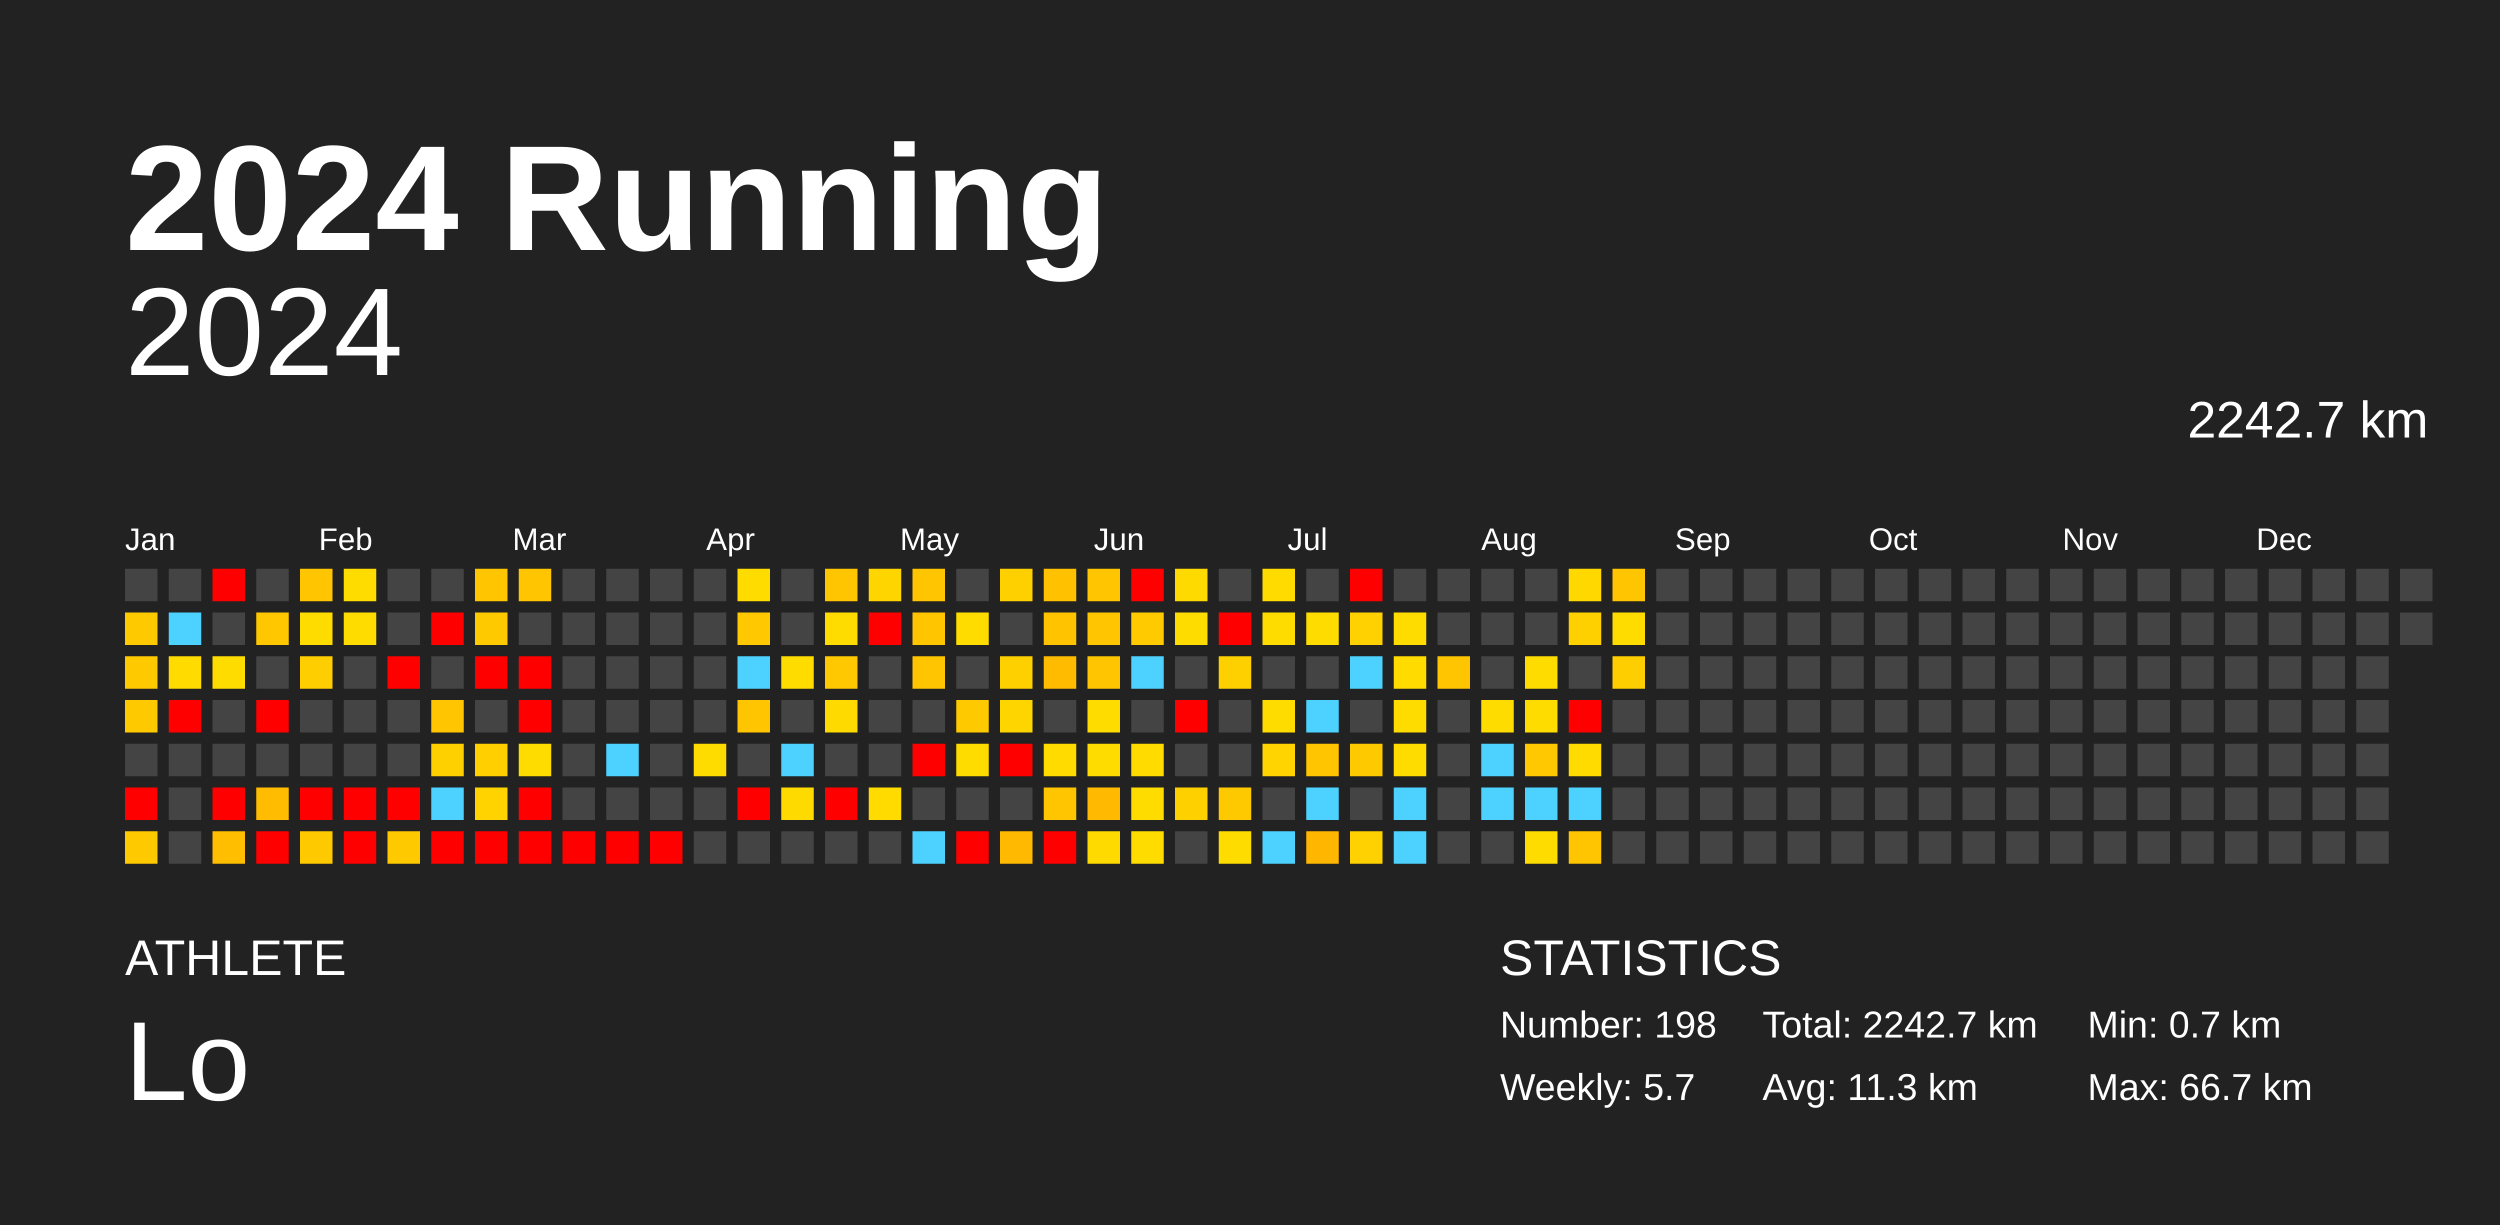
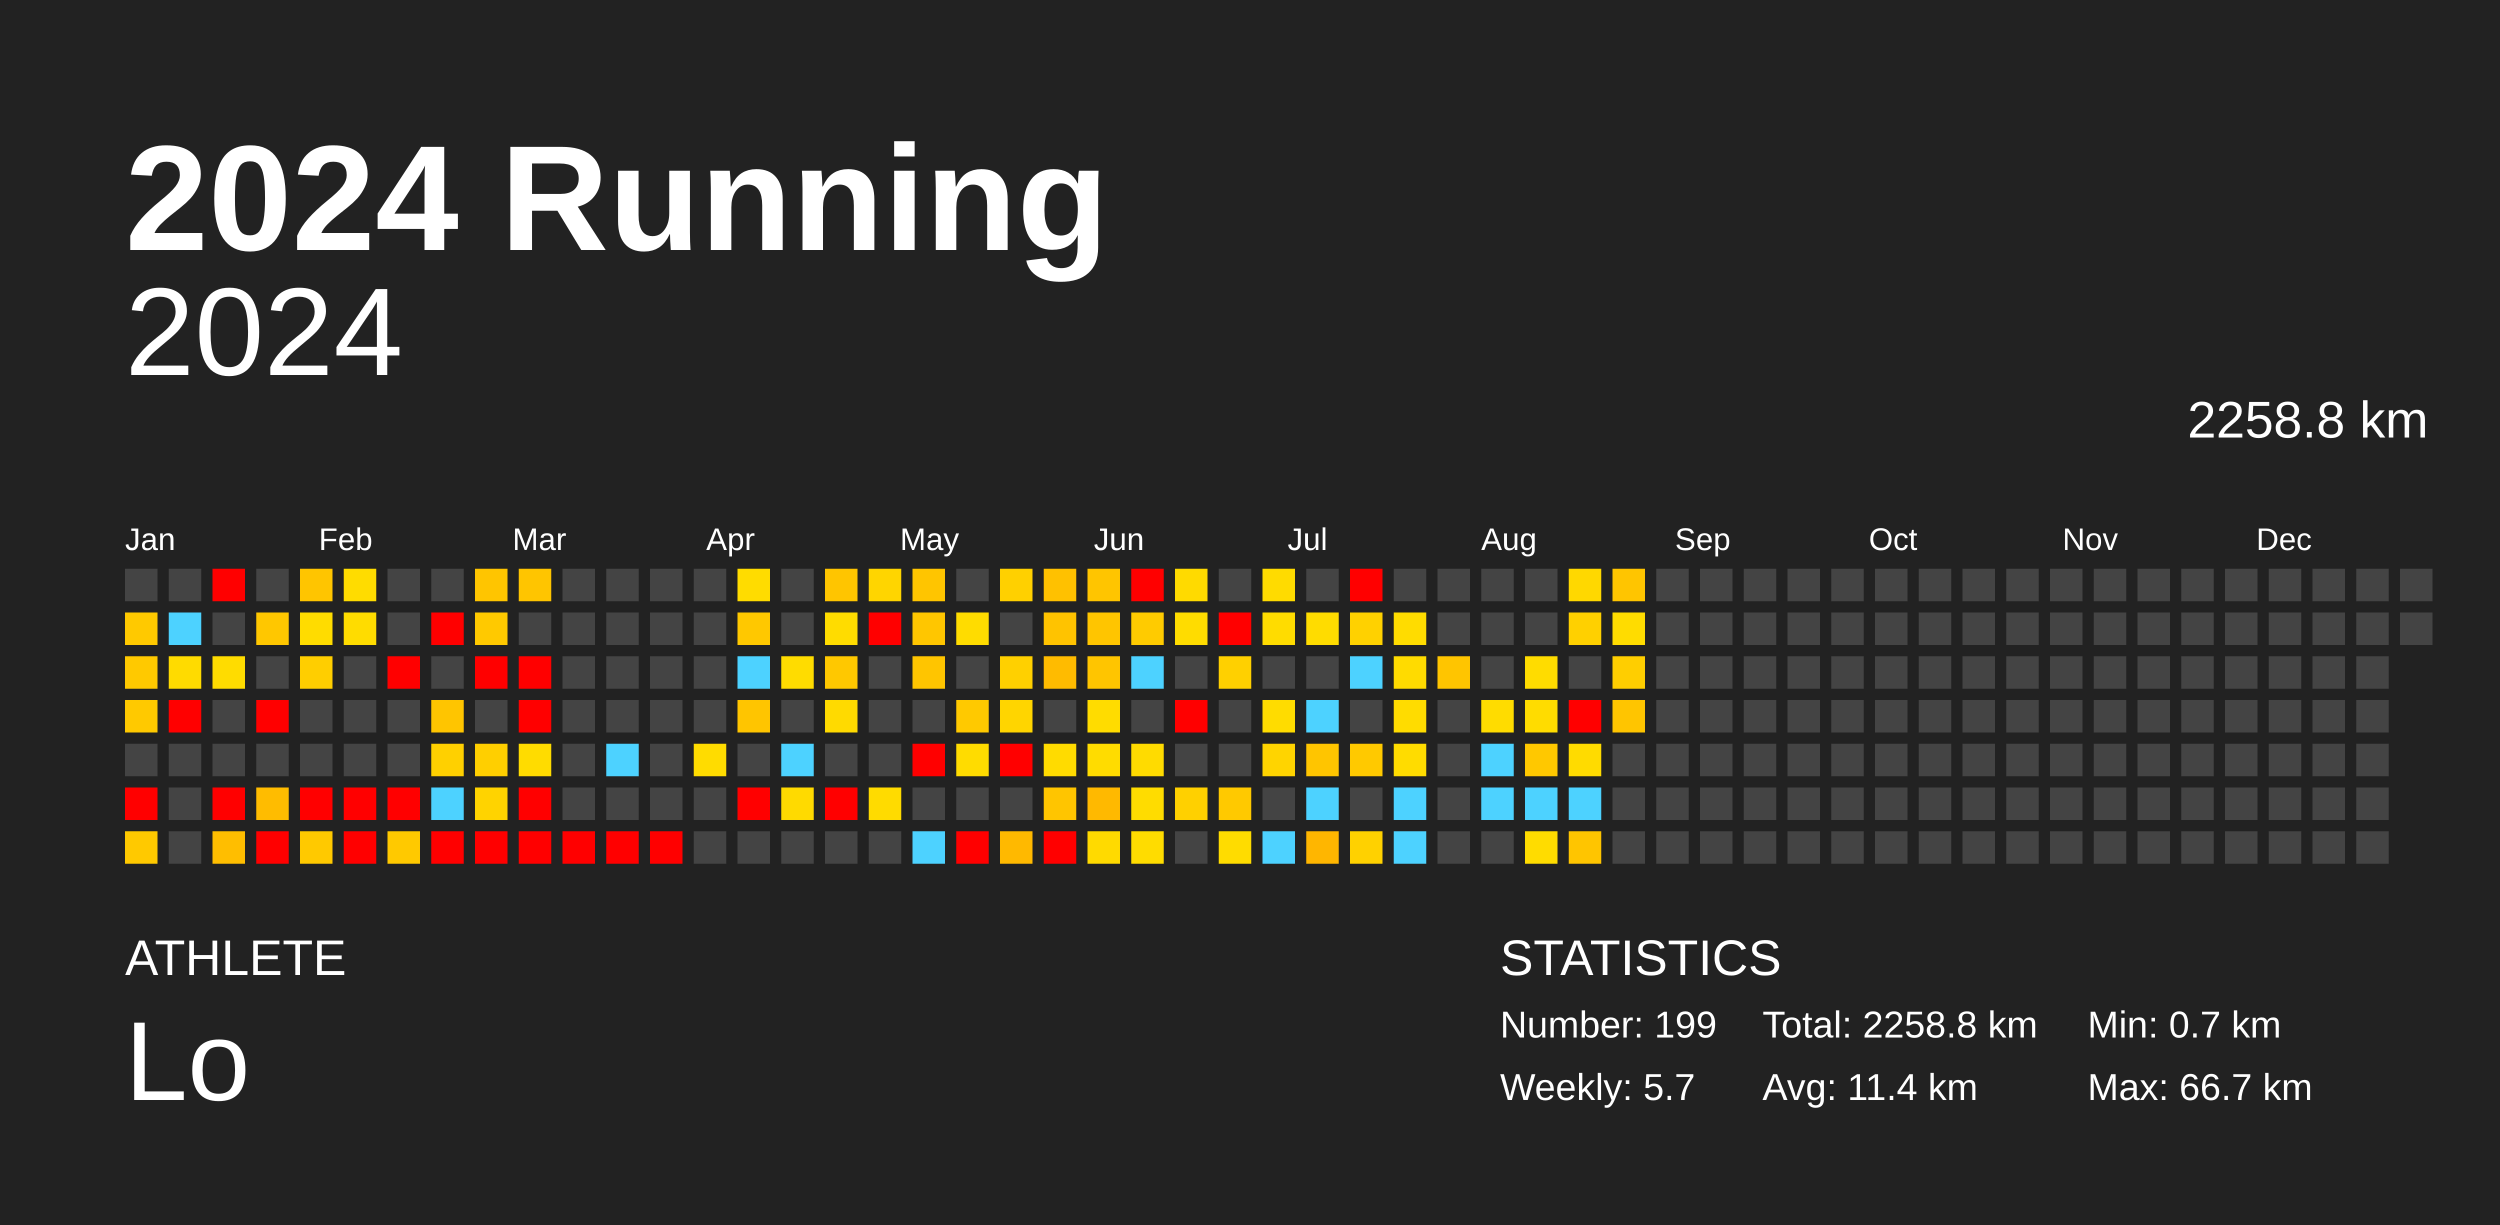
<svg xmlns="http://www.w3.org/2000/svg" baseProfile="full" height="98mm" version="1.1" viewBox="0,0,200,98" width="200mm">
  <defs />
  <rect fill="#222222" height="98" width="200" x="0" y="0" />
  <text fill="#FFFFFF" style="font-size:12px; font-family:Arial; font-weight:bold;" x="10" y="20">2024 Running</text>
  <text fill="#FFFFFF" style="font-size:4px; font-family:Arial" x="10" y="78">ATHLETE</text>
  <text fill="#FFFFFF" style="font-size:9px; font-family:Arial" x="10" y="88">Lo</text>
  <text fill="#FFFFFF" style="font-size:4px; font-family:Arial" x="120" y="78">STATISTICS</text>
-   <text fill="#FFFFFF" style="font-size:3px; font-family:Arial" x="120" y="83">Number: 198</text>
+   <text fill="#FFFFFF" style="font-size:3px; font-family:Arial" x="120" y="83">Number: 199</text>
  <text fill="#FFFFFF" style="font-size:3px; font-family:Arial" x="120" y="88">Weekly: 5.7</text>
-   <text fill="#FFFFFF" style="font-size:3px; font-family:Arial" x="141" y="83">Total: 2242.7 km</text>
-   <text fill="#FFFFFF" style="font-size:3px; font-family:Arial" x="141" y="88">Avg: 11.3 km</text>
+   <text fill="#FFFFFF" style="font-size:3px; font-family:Arial" x="141" y="83">Total: 2258.8 km</text>
+   <text fill="#FFFFFF" style="font-size:3px; font-family:Arial" x="141" y="88">Avg: 11.4 km</text>
  <text fill="#FFFFFF" style="font-size:3px; font-family:Arial" x="167" y="83">Min: 0.7 km</text>
  <text fill="#FFFFFF" style="font-size:3px; font-family:Arial" x="167" y="88">Max: 66.7 km</text>
  <text alignment-baseline="hanging" fill="#FFFFFF" style="font-size:10.0px; font-family:Arial;" x="10" y="30">2024</text>
-   <text alignment-baseline="hanging" fill="#FFFFFF" style="font-size:4.125px; font-family:Arial;" x="175" y="35">2242.7 km</text>
+   <text alignment-baseline="hanging" fill="#FFFFFF" style="font-size:4.125px; font-family:Arial;" x="175" y="35">2258.8 km</text>
  <text fill="#FFFFFF" style="font-size:2.5px; font-family:Arial" x="10.0" y="44">Jan</text>
  <text fill="#FFFFFF" style="font-size:2.5px; font-family:Arial" x="25.5" y="44">Feb</text>
  <text fill="#FFFFFF" style="font-size:2.5px; font-family:Arial" x="41.0" y="44">Mar</text>
  <text fill="#FFFFFF" style="font-size:2.5px; font-family:Arial" x="56.5" y="44">Apr</text>
  <text fill="#FFFFFF" style="font-size:2.5px; font-family:Arial" x="72.0" y="44">May</text>
  <text fill="#FFFFFF" style="font-size:2.5px; font-family:Arial" x="87.5" y="44">Jun</text>
  <text fill="#FFFFFF" style="font-size:2.5px; font-family:Arial" x="103.0" y="44">Jul</text>
  <text fill="#FFFFFF" style="font-size:2.5px; font-family:Arial" x="118.5" y="44">Aug</text>
  <text fill="#FFFFFF" style="font-size:2.5px; font-family:Arial" x="134.0" y="44">Sep</text>
  <text fill="#FFFFFF" style="font-size:2.5px; font-family:Arial" x="149.5" y="44">Oct</text>
  <text fill="#FFFFFF" style="font-size:2.5px; font-family:Arial" x="165.0" y="44">Nov</text>
  <text fill="#FFFFFF" style="font-size:2.5px; font-family:Arial" x="180.5" y="44">Dec</text>
  <rect fill="#444444" height="2.6" width="2.6" x="10.0" y="45.5" />
  <rect fill="#ffc900" height="2.6" width="2.6" x="10.0" y="49.0" />
  <rect fill="#ffc900" height="2.6" width="2.6" x="10.0" y="52.5" />
  <rect fill="#ffc900" height="2.6" width="2.6" x="10.0" y="56.0" />
  <rect fill="#444444" height="2.6" width="2.6" x="10.0" y="59.5" />
  <rect fill="red" height="2.6" width="2.6" x="10.0" y="63.0" />
  <rect fill="#ffc900" height="2.6" width="2.6" x="10.0" y="66.5" />
  <rect fill="#444444" height="2.6" width="2.6" x="13.5" y="45.5" />
  <rect fill="#4dd2ff" height="2.6" width="2.6" x="13.5" y="49.0" />
  <rect fill="#ffdb00" height="2.6" width="2.6" x="13.5" y="52.5" />
  <rect fill="red" height="2.6" width="2.6" x="13.5" y="56.0" />
  <rect fill="#444444" height="2.6" width="2.6" x="13.5" y="59.5" />
  <rect fill="#444444" height="2.6" width="2.6" x="13.5" y="63.0" />
  <rect fill="#444444" height="2.6" width="2.6" x="13.5" y="66.5" />
  <rect fill="red" height="2.6" width="2.6" x="17.0" y="45.5" />
  <rect fill="#444444" height="2.6" width="2.6" x="17.0" y="49.0" />
  <rect fill="#ffdc00" height="2.6" width="2.6" x="17.0" y="52.5" />
  <rect fill="#444444" height="2.6" width="2.6" x="17.0" y="56.0" />
  <rect fill="#444444" height="2.6" width="2.6" x="17.0" y="59.5" />
  <rect fill="red" height="2.6" width="2.6" x="17.0" y="63.0" />
  <rect fill="#ffbe00" height="2.6" width="2.6" x="17.0" y="66.5" />
  <rect fill="#444444" height="2.6" width="2.6" x="20.5" y="45.5" />
  <rect fill="#ffc700" height="2.6" width="2.6" x="20.5" y="49.0" />
  <rect fill="#444444" height="2.6" width="2.6" x="20.5" y="52.5" />
  <rect fill="red" height="2.6" width="2.6" x="20.5" y="56.0" />
  <rect fill="#444444" height="2.6" width="2.6" x="20.5" y="59.5" />
  <rect fill="#ffbc00" height="2.6" width="2.6" x="20.5" y="63.0" />
  <rect fill="red" height="2.6" width="2.6" x="20.5" y="66.5" />
  <rect fill="#ffc500" height="2.6" width="2.6" x="24.0" y="45.5" />
  <rect fill="#ffdc00" height="2.6" width="2.6" x="24.0" y="49.0" />
  <rect fill="#ffce00" height="2.6" width="2.6" x="24.0" y="52.5" />
  <rect fill="#444444" height="2.6" width="2.6" x="24.0" y="56.0" />
  <rect fill="#444444" height="2.6" width="2.6" x="24.0" y="59.5" />
  <rect fill="red" height="2.6" width="2.6" x="24.0" y="63.0" />
  <rect fill="#ffc900" height="2.6" width="2.6" x="24.0" y="66.5" />
  <rect fill="#ffdc00" height="2.6" width="2.6" x="27.5" y="45.5" />
  <rect fill="#ffdc00" height="2.6" width="2.6" x="27.5" y="49.0" />
  <rect fill="#444444" height="2.6" width="2.6" x="27.5" y="52.5" />
  <rect fill="#444444" height="2.6" width="2.6" x="27.5" y="56.0" />
  <rect fill="#444444" height="2.6" width="2.6" x="27.5" y="59.5" />
  <rect fill="red" height="2.6" width="2.6" x="27.5" y="63.0" />
  <rect fill="red" height="2.6" width="2.6" x="27.5" y="66.5" />
  <rect fill="#444444" height="2.6" width="2.6" x="31.0" y="45.5" />
  <rect fill="#444444" height="2.6" width="2.6" x="31.0" y="49.0" />
  <rect fill="red" height="2.6" width="2.6" x="31.0" y="52.5" />
  <rect fill="#444444" height="2.6" width="2.6" x="31.0" y="56.0" />
  <rect fill="#444444" height="2.6" width="2.6" x="31.0" y="59.5" />
  <rect fill="red" height="2.6" width="2.6" x="31.0" y="63.0" />
  <rect fill="#ffc900" height="2.6" width="2.6" x="31.0" y="66.5" />
  <rect fill="#444444" height="2.6" width="2.6" x="34.5" y="45.5" />
  <rect fill="red" height="2.6" width="2.6" x="34.5" y="49.0" />
  <rect fill="#444444" height="2.6" width="2.6" x="34.5" y="52.5" />
  <rect fill="#ffc500" height="2.6" width="2.6" x="34.5" y="56.0" />
  <rect fill="#ffd000" height="2.6" width="2.6" x="34.5" y="59.5" />
  <rect fill="#4dd2ff" height="2.6" width="2.6" x="34.5" y="63.0" />
  <rect fill="red" height="2.6" width="2.6" x="34.5" y="66.5" />
  <rect fill="#ffc500" height="2.6" width="2.6" x="38.0" y="45.5" />
  <rect fill="#ffc900" height="2.6" width="2.6" x="38.0" y="49.0" />
  <rect fill="red" height="2.6" width="2.6" x="38.0" y="52.5" />
  <rect fill="#444444" height="2.6" width="2.6" x="38.0" y="56.0" />
  <rect fill="#ffcf00" height="2.6" width="2.6" x="38.0" y="59.5" />
  <rect fill="#ffd300" height="2.6" width="2.6" x="38.0" y="63.0" />
  <rect fill="red" height="2.6" width="2.6" x="38.0" y="66.5" />
  <rect fill="#ffc500" height="2.6" width="2.6" x="41.5" y="45.5" />
  <rect fill="#444444" height="2.6" width="2.6" x="41.5" y="49.0" />
  <rect fill="red" height="2.6" width="2.6" x="41.5" y="52.5" />
  <rect fill="red" height="2.6" width="2.6" x="41.5" y="56.0" />
  <rect fill="#ffdc00" height="2.6" width="2.6" x="41.5" y="59.5" />
  <rect fill="red" height="2.6" width="2.6" x="41.5" y="63.0" />
  <rect fill="red" height="2.6" width="2.6" x="41.5" y="66.5" />
  <rect fill="#444444" height="2.6" width="2.6" x="45.0" y="45.5" />
  <rect fill="#444444" height="2.6" width="2.6" x="45.0" y="49.0" />
  <rect fill="#444444" height="2.6" width="2.6" x="45.0" y="52.5" />
  <rect fill="#444444" height="2.6" width="2.6" x="45.0" y="56.0" />
  <rect fill="#444444" height="2.6" width="2.6" x="45.0" y="59.5" />
  <rect fill="#444444" height="2.6" width="2.6" x="45.0" y="63.0" />
  <rect fill="red" height="2.6" width="2.6" x="45.0" y="66.5" />
  <rect fill="#444444" height="2.6" width="2.6" x="48.5" y="45.5" />
  <rect fill="#444444" height="2.6" width="2.6" x="48.5" y="49.0" />
  <rect fill="#444444" height="2.6" width="2.6" x="48.5" y="52.5" />
  <rect fill="#444444" height="2.6" width="2.6" x="48.5" y="56.0" />
  <rect fill="#4dd2ff" height="2.6" width="2.6" x="48.5" y="59.5" />
  <rect fill="#444444" height="2.6" width="2.6" x="48.5" y="63.0" />
  <rect fill="red" height="2.6" width="2.6" x="48.5" y="66.5" />
  <rect fill="#444444" height="2.6" width="2.6" x="52.0" y="45.5" />
  <rect fill="#444444" height="2.6" width="2.6" x="52.0" y="49.0" />
  <rect fill="#444444" height="2.6" width="2.6" x="52.0" y="52.5" />
  <rect fill="#444444" height="2.6" width="2.6" x="52.0" y="56.0" />
  <rect fill="#444444" height="2.6" width="2.6" x="52.0" y="59.5" />
  <rect fill="#444444" height="2.6" width="2.6" x="52.0" y="63.0" />
  <rect fill="red" height="2.6" width="2.6" x="52.0" y="66.5" />
  <rect fill="#444444" height="2.6" width="2.6" x="55.5" y="45.5" />
  <rect fill="#444444" height="2.6" width="2.6" x="55.5" y="49.0" />
  <rect fill="#444444" height="2.6" width="2.6" x="55.5" y="52.5" />
  <rect fill="#444444" height="2.6" width="2.6" x="55.5" y="56.0" />
  <rect fill="#ffdc00" height="2.6" width="2.6" x="55.5" y="59.5" />
  <rect fill="#444444" height="2.6" width="2.6" x="55.5" y="63.0" />
  <rect fill="#444444" height="2.6" width="2.6" x="55.5" y="66.5" />
  <rect fill="#ffdc00" height="2.6" width="2.6" x="59.0" y="45.5" />
  <rect fill="#ffc800" height="2.6" width="2.6" x="59.0" y="49.0" />
  <rect fill="#4dd2ff" height="2.6" width="2.6" x="59.0" y="52.5" />
  <rect fill="#ffc500" height="2.6" width="2.6" x="59.0" y="56.0" />
  <rect fill="#444444" height="2.6" width="2.6" x="59.0" y="59.5" />
  <rect fill="red" height="2.6" width="2.6" x="59.0" y="63.0" />
  <rect fill="#444444" height="2.6" width="2.6" x="59.0" y="66.5" />
  <rect fill="#444444" height="2.6" width="2.6" x="62.5" y="45.5" />
  <rect fill="#444444" height="2.6" width="2.6" x="62.5" y="49.0" />
  <rect fill="#ffdc00" height="2.6" width="2.6" x="62.5" y="52.5" />
  <rect fill="#444444" height="2.6" width="2.6" x="62.5" y="56.0" />
  <rect fill="#4dd2ff" height="2.6" width="2.6" x="62.5" y="59.5" />
  <rect fill="#ffda00" height="2.6" width="2.6" x="62.5" y="63.0" />
  <rect fill="#444444" height="2.6" width="2.6" x="62.5" y="66.5" />
  <rect fill="#ffc500" height="2.6" width="2.6" x="66.0" y="45.5" />
  <rect fill="#ffdc00" height="2.6" width="2.6" x="66.0" y="49.0" />
  <rect fill="#ffc800" height="2.6" width="2.6" x="66.0" y="52.5" />
  <rect fill="#ffda00" height="2.6" width="2.6" x="66.0" y="56.0" />
  <rect fill="#444444" height="2.6" width="2.6" x="66.0" y="59.5" />
  <rect fill="red" height="2.6" width="2.6" x="66.0" y="63.0" />
  <rect fill="#444444" height="2.6" width="2.6" x="66.0" y="66.5" />
  <rect fill="#ffd500" height="2.6" width="2.6" x="69.5" y="45.5" />
  <rect fill="red" height="2.6" width="2.6" x="69.5" y="49.0" />
  <rect fill="#444444" height="2.6" width="2.6" x="69.5" y="52.5" />
  <rect fill="#444444" height="2.6" width="2.6" x="69.5" y="56.0" />
  <rect fill="#444444" height="2.6" width="2.6" x="69.5" y="59.5" />
  <rect fill="#ffdb00" height="2.6" width="2.6" x="69.5" y="63.0" />
  <rect fill="#444444" height="2.6" width="2.6" x="69.5" y="66.5" />
  <rect fill="#ffc500" height="2.6" width="2.6" x="73.0" y="45.5" />
  <rect fill="#ffc600" height="2.6" width="2.6" x="73.0" y="49.0" />
  <rect fill="#ffc500" height="2.6" width="2.6" x="73.0" y="52.5" />
  <rect fill="#444444" height="2.6" width="2.6" x="73.0" y="56.0" />
  <rect fill="red" height="2.6" width="2.6" x="73.0" y="59.5" />
  <rect fill="#444444" height="2.6" width="2.6" x="73.0" y="63.0" />
  <rect fill="#4dd2ff" height="2.6" width="2.6" x="73.0" y="66.5" />
  <rect fill="#444444" height="2.6" width="2.6" x="76.5" y="45.5" />
  <rect fill="#ffdc00" height="2.6" width="2.6" x="76.5" y="49.0" />
  <rect fill="#444444" height="2.6" width="2.6" x="76.5" y="52.5" />
  <rect fill="#ffc900" height="2.6" width="2.6" x="76.5" y="56.0" />
  <rect fill="#ffdc00" height="2.6" width="2.6" x="76.5" y="59.5" />
  <rect fill="#444444" height="2.6" width="2.6" x="76.5" y="63.0" />
  <rect fill="red" height="2.6" width="2.6" x="76.5" y="66.5" />
  <rect fill="#ffd000" height="2.6" width="2.6" x="80.0" y="45.5" />
  <rect fill="#444444" height="2.6" width="2.6" x="80.0" y="49.0" />
  <rect fill="#ffd000" height="2.6" width="2.6" x="80.0" y="52.5" />
  <rect fill="#ffd500" height="2.6" width="2.6" x="80.0" y="56.0" />
  <rect fill="red" height="2.6" width="2.6" x="80.0" y="59.5" />
  <rect fill="#444444" height="2.6" width="2.6" x="80.0" y="63.0" />
  <rect fill="#ffb900" height="2.6" width="2.6" x="80.0" y="66.5" />
  <rect fill="#ffc100" height="2.6" width="2.6" x="83.5" y="45.5" />
  <rect fill="#ffc300" height="2.6" width="2.6" x="83.5" y="49.0" />
  <rect fill="#ffbb00" height="2.6" width="2.6" x="83.5" y="52.5" />
  <rect fill="#444444" height="2.6" width="2.6" x="83.5" y="56.0" />
  <rect fill="#ffdb00" height="2.6" width="2.6" x="83.5" y="59.5" />
  <rect fill="#ffc500" height="2.6" width="2.6" x="83.5" y="63.0" />
  <rect fill="red" height="2.6" width="2.6" x="83.5" y="66.5" />
  <rect fill="#ffc500" height="2.6" width="2.6" x="87.0" y="45.5" />
  <rect fill="#ffc500" height="2.6" width="2.6" x="87.0" y="49.0" />
  <rect fill="#ffc500" height="2.6" width="2.6" x="87.0" y="52.5" />
  <rect fill="#ffdc00" height="2.6" width="2.6" x="87.0" y="56.0" />
  <rect fill="#ffdc00" height="2.6" width="2.6" x="87.0" y="59.5" />
  <rect fill="#ffb900" height="2.6" width="2.6" x="87.0" y="63.0" />
  <rect fill="#ffda00" height="2.6" width="2.6" x="87.0" y="66.5" />
  <rect fill="red" height="2.6" width="2.6" x="90.5" y="45.5" />
  <rect fill="#ffcb00" height="2.6" width="2.6" x="90.5" y="49.0" />
  <rect fill="#4dd2ff" height="2.6" width="2.6" x="90.5" y="52.5" />
  <rect fill="#444444" height="2.6" width="2.6" x="90.5" y="56.0" />
  <rect fill="#ffdb00" height="2.6" width="2.6" x="90.5" y="59.5" />
  <rect fill="#ffdc00" height="2.6" width="2.6" x="90.5" y="63.0" />
  <rect fill="#ffdc00" height="2.6" width="2.6" x="90.5" y="66.5" />
  <rect fill="#ffda00" height="2.6" width="2.6" x="94.0" y="45.5" />
  <rect fill="#ffdc00" height="2.6" width="2.6" x="94.0" y="49.0" />
  <rect fill="#444444" height="2.6" width="2.6" x="94.0" y="52.5" />
  <rect fill="red" height="2.6" width="2.6" x="94.0" y="56.0" />
  <rect fill="#444444" height="2.6" width="2.6" x="94.0" y="59.5" />
  <rect fill="#ffd000" height="2.6" width="2.6" x="94.0" y="63.0" />
  <rect fill="#444444" height="2.6" width="2.6" x="94.0" y="66.5" />
  <rect fill="#444444" height="2.6" width="2.6" x="97.5" y="45.5" />
  <rect fill="red" height="2.6" width="2.6" x="97.5" y="49.0" />
  <rect fill="#ffd000" height="2.6" width="2.6" x="97.5" y="52.5" />
  <rect fill="#444444" height="2.6" width="2.6" x="97.5" y="56.0" />
  <rect fill="#444444" height="2.6" width="2.6" x="97.5" y="59.5" />
  <rect fill="#ffc900" height="2.6" width="2.6" x="97.5" y="63.0" />
  <rect fill="#ffdc00" height="2.6" width="2.6" x="97.5" y="66.5" />
  <rect fill="#ffdb00" height="2.6" width="2.6" x="101.0" y="45.5" />
  <rect fill="#ffdc00" height="2.6" width="2.6" x="101.0" y="49.0" />
  <rect fill="#444444" height="2.6" width="2.6" x="101.0" y="52.5" />
  <rect fill="#ffdc00" height="2.6" width="2.6" x="101.0" y="56.0" />
  <rect fill="#ffd400" height="2.6" width="2.6" x="101.0" y="59.5" />
  <rect fill="#444444" height="2.6" width="2.6" x="101.0" y="63.0" />
  <rect fill="#4dd2ff" height="2.6" width="2.6" x="101.0" y="66.5" />
  <rect fill="#444444" height="2.6" width="2.6" x="104.5" y="45.5" />
  <rect fill="#ffdc00" height="2.6" width="2.6" x="104.5" y="49.0" />
  <rect fill="#444444" height="2.6" width="2.6" x="104.5" y="52.5" />
  <rect fill="#4dd2ff" height="2.6" width="2.6" x="104.5" y="56.0" />
  <rect fill="#ffc500" height="2.6" width="2.6" x="104.5" y="59.5" />
  <rect fill="#4dd2ff" height="2.6" width="2.6" x="104.5" y="63.0" />
  <rect fill="#ffb600" height="2.6" width="2.6" x="104.5" y="66.5" />
  <rect fill="red" height="2.6" width="2.6" x="108.0" y="45.5" />
  <rect fill="#ffd100" height="2.6" width="2.6" x="108.0" y="49.0" />
  <rect fill="#4dd2ff" height="2.6" width="2.6" x="108.0" y="52.5" />
  <rect fill="#444444" height="2.6" width="2.6" x="108.0" y="56.0" />
  <rect fill="#ffc900" height="2.6" width="2.6" x="108.0" y="59.5" />
  <rect fill="#444444" height="2.6" width="2.6" x="108.0" y="63.0" />
  <rect fill="#ffd100" height="2.6" width="2.6" x="108.0" y="66.5" />
  <rect fill="#444444" height="2.6" width="2.6" x="111.5" y="45.5" />
  <rect fill="#ffdc00" height="2.6" width="2.6" x="111.5" y="49.0" />
  <rect fill="#ffdb00" height="2.6" width="2.6" x="111.5" y="52.5" />
  <rect fill="#ffdc00" height="2.6" width="2.6" x="111.5" y="56.0" />
  <rect fill="#ffdc00" height="2.6" width="2.6" x="111.5" y="59.5" />
  <rect fill="#4dd2ff" height="2.6" width="2.6" x="111.5" y="63.0" />
  <rect fill="#4dd2ff" height="2.6" width="2.6" x="111.5" y="66.5" />
  <rect fill="#444444" height="2.6" width="2.6" x="115.0" y="45.5" />
  <rect fill="#444444" height="2.6" width="2.6" x="115.0" y="49.0" />
  <rect fill="#ffc500" height="2.6" width="2.6" x="115.0" y="52.5" />
  <rect fill="#444444" height="2.6" width="2.6" x="115.0" y="56.0" />
  <rect fill="#444444" height="2.6" width="2.6" x="115.0" y="59.5" />
  <rect fill="#444444" height="2.6" width="2.6" x="115.0" y="63.0" />
  <rect fill="#444444" height="2.6" width="2.6" x="115.0" y="66.5" />
  <rect fill="#444444" height="2.6" width="2.6" x="118.5" y="45.5" />
  <rect fill="#444444" height="2.6" width="2.6" x="118.5" y="49.0" />
  <rect fill="#444444" height="2.6" width="2.6" x="118.5" y="52.5" />
  <rect fill="#ffdc00" height="2.6" width="2.6" x="118.5" y="56.0" />
  <rect fill="#4dd2ff" height="2.6" width="2.6" x="118.5" y="59.5" />
  <rect fill="#4dd2ff" height="2.6" width="2.6" x="118.5" y="63.0" />
  <rect fill="#444444" height="2.6" width="2.6" x="118.5" y="66.5" />
  <rect fill="#444444" height="2.6" width="2.6" x="122.0" y="45.5" />
  <rect fill="#444444" height="2.6" width="2.6" x="122.0" y="49.0" />
  <rect fill="#ffdc00" height="2.6" width="2.6" x="122.0" y="52.5" />
  <rect fill="#ffdc00" height="2.6" width="2.6" x="122.0" y="56.0" />
  <rect fill="#ffc800" height="2.6" width="2.6" x="122.0" y="59.5" />
  <rect fill="#4dd2ff" height="2.6" width="2.6" x="122.0" y="63.0" />
  <rect fill="#ffdc00" height="2.6" width="2.6" x="122.0" y="66.5" />
  <rect fill="#ffd800" height="2.6" width="2.6" x="125.5" y="45.5" />
  <rect fill="#ffd000" height="2.6" width="2.6" x="125.5" y="49.0" />
  <rect fill="#444444" height="2.6" width="2.6" x="125.5" y="52.5" />
  <rect fill="red" height="2.6" width="2.6" x="125.5" y="56.0" />
  <rect fill="#ffdb00" height="2.6" width="2.6" x="125.5" y="59.5" />
  <rect fill="#4dd2ff" height="2.6" width="2.6" x="125.5" y="63.0" />
  <rect fill="#ffc500" height="2.6" width="2.6" x="125.5" y="66.5" />
  <rect fill="#ffc500" height="2.6" width="2.6" x="129.0" y="45.5" />
  <rect fill="#ffdc00" height="2.6" width="2.6" x="129.0" y="49.0" />
  <rect fill="#ffce00" height="2.6" width="2.6" x="129.0" y="52.5" />
-   <rect fill="#444444" height="2.6" width="2.6" x="129.0" y="56.0" />
+   <rect fill="#ffc500" height="2.6" width="2.6" x="129.0" y="56.0" />
  <rect fill="#444444" height="2.6" width="2.6" x="129.0" y="59.5" />
  <rect fill="#444444" height="2.6" width="2.6" x="129.0" y="63.0" />
  <rect fill="#444444" height="2.6" width="2.6" x="129.0" y="66.5" />
  <rect fill="#444444" height="2.6" width="2.6" x="132.5" y="45.5" />
  <rect fill="#444444" height="2.6" width="2.6" x="132.5" y="49.0" />
  <rect fill="#444444" height="2.6" width="2.6" x="132.5" y="52.5" />
  <rect fill="#444444" height="2.6" width="2.6" x="132.5" y="56.0" />
  <rect fill="#444444" height="2.6" width="2.6" x="132.5" y="59.5" />
  <rect fill="#444444" height="2.6" width="2.6" x="132.5" y="63.0" />
  <rect fill="#444444" height="2.6" width="2.6" x="132.5" y="66.5" />
  <rect fill="#444444" height="2.6" width="2.6" x="136.0" y="45.5" />
  <rect fill="#444444" height="2.6" width="2.6" x="136.0" y="49.0" />
  <rect fill="#444444" height="2.6" width="2.6" x="136.0" y="52.5" />
  <rect fill="#444444" height="2.6" width="2.6" x="136.0" y="56.0" />
  <rect fill="#444444" height="2.6" width="2.6" x="136.0" y="59.5" />
  <rect fill="#444444" height="2.6" width="2.6" x="136.0" y="63.0" />
  <rect fill="#444444" height="2.6" width="2.6" x="136.0" y="66.5" />
  <rect fill="#444444" height="2.6" width="2.6" x="139.5" y="45.5" />
  <rect fill="#444444" height="2.6" width="2.6" x="139.5" y="49.0" />
  <rect fill="#444444" height="2.6" width="2.6" x="139.5" y="52.5" />
  <rect fill="#444444" height="2.6" width="2.6" x="139.5" y="56.0" />
  <rect fill="#444444" height="2.6" width="2.6" x="139.5" y="59.5" />
  <rect fill="#444444" height="2.6" width="2.6" x="139.5" y="63.0" />
  <rect fill="#444444" height="2.6" width="2.6" x="139.5" y="66.5" />
  <rect fill="#444444" height="2.6" width="2.6" x="143.0" y="45.5" />
  <rect fill="#444444" height="2.6" width="2.6" x="143.0" y="49.0" />
  <rect fill="#444444" height="2.6" width="2.6" x="143.0" y="52.5" />
  <rect fill="#444444" height="2.6" width="2.6" x="143.0" y="56.0" />
  <rect fill="#444444" height="2.6" width="2.6" x="143.0" y="59.5" />
  <rect fill="#444444" height="2.6" width="2.6" x="143.0" y="63.0" />
  <rect fill="#444444" height="2.6" width="2.6" x="143.0" y="66.5" />
  <rect fill="#444444" height="2.6" width="2.6" x="146.5" y="45.5" />
  <rect fill="#444444" height="2.6" width="2.6" x="146.5" y="49.0" />
  <rect fill="#444444" height="2.6" width="2.6" x="146.5" y="52.5" />
  <rect fill="#444444" height="2.6" width="2.6" x="146.5" y="56.0" />
  <rect fill="#444444" height="2.6" width="2.6" x="146.5" y="59.5" />
  <rect fill="#444444" height="2.6" width="2.6" x="146.5" y="63.0" />
  <rect fill="#444444" height="2.6" width="2.6" x="146.5" y="66.5" />
  <rect fill="#444444" height="2.6" width="2.6" x="150.0" y="45.5" />
  <rect fill="#444444" height="2.6" width="2.6" x="150.0" y="49.0" />
  <rect fill="#444444" height="2.6" width="2.6" x="150.0" y="52.5" />
  <rect fill="#444444" height="2.6" width="2.6" x="150.0" y="56.0" />
  <rect fill="#444444" height="2.6" width="2.6" x="150.0" y="59.5" />
  <rect fill="#444444" height="2.6" width="2.6" x="150.0" y="63.0" />
  <rect fill="#444444" height="2.6" width="2.6" x="150.0" y="66.5" />
  <rect fill="#444444" height="2.6" width="2.6" x="153.5" y="45.5" />
  <rect fill="#444444" height="2.6" width="2.6" x="153.5" y="49.0" />
  <rect fill="#444444" height="2.6" width="2.6" x="153.5" y="52.5" />
  <rect fill="#444444" height="2.6" width="2.6" x="153.5" y="56.0" />
  <rect fill="#444444" height="2.6" width="2.6" x="153.5" y="59.5" />
  <rect fill="#444444" height="2.6" width="2.6" x="153.5" y="63.0" />
  <rect fill="#444444" height="2.6" width="2.6" x="153.5" y="66.5" />
  <rect fill="#444444" height="2.6" width="2.6" x="157.0" y="45.5" />
  <rect fill="#444444" height="2.6" width="2.6" x="157.0" y="49.0" />
  <rect fill="#444444" height="2.6" width="2.6" x="157.0" y="52.5" />
  <rect fill="#444444" height="2.6" width="2.6" x="157.0" y="56.0" />
  <rect fill="#444444" height="2.6" width="2.6" x="157.0" y="59.5" />
  <rect fill="#444444" height="2.6" width="2.6" x="157.0" y="63.0" />
  <rect fill="#444444" height="2.6" width="2.6" x="157.0" y="66.5" />
  <rect fill="#444444" height="2.6" width="2.6" x="160.5" y="45.5" />
  <rect fill="#444444" height="2.6" width="2.6" x="160.5" y="49.0" />
  <rect fill="#444444" height="2.6" width="2.6" x="160.5" y="52.5" />
  <rect fill="#444444" height="2.6" width="2.6" x="160.5" y="56.0" />
  <rect fill="#444444" height="2.6" width="2.6" x="160.5" y="59.5" />
  <rect fill="#444444" height="2.6" width="2.6" x="160.5" y="63.0" />
  <rect fill="#444444" height="2.6" width="2.6" x="160.5" y="66.5" />
  <rect fill="#444444" height="2.6" width="2.6" x="164.0" y="45.5" />
  <rect fill="#444444" height="2.6" width="2.6" x="164.0" y="49.0" />
  <rect fill="#444444" height="2.6" width="2.6" x="164.0" y="52.5" />
  <rect fill="#444444" height="2.6" width="2.6" x="164.0" y="56.0" />
  <rect fill="#444444" height="2.6" width="2.6" x="164.0" y="59.5" />
  <rect fill="#444444" height="2.6" width="2.6" x="164.0" y="63.0" />
  <rect fill="#444444" height="2.6" width="2.6" x="164.0" y="66.5" />
  <rect fill="#444444" height="2.6" width="2.6" x="167.5" y="45.5" />
  <rect fill="#444444" height="2.6" width="2.6" x="167.5" y="49.0" />
  <rect fill="#444444" height="2.6" width="2.6" x="167.5" y="52.5" />
  <rect fill="#444444" height="2.6" width="2.6" x="167.5" y="56.0" />
  <rect fill="#444444" height="2.6" width="2.6" x="167.5" y="59.5" />
  <rect fill="#444444" height="2.6" width="2.6" x="167.5" y="63.0" />
  <rect fill="#444444" height="2.6" width="2.6" x="167.5" y="66.5" />
  <rect fill="#444444" height="2.6" width="2.6" x="171.0" y="45.5" />
  <rect fill="#444444" height="2.6" width="2.6" x="171.0" y="49.0" />
  <rect fill="#444444" height="2.6" width="2.6" x="171.0" y="52.5" />
  <rect fill="#444444" height="2.6" width="2.6" x="171.0" y="56.0" />
  <rect fill="#444444" height="2.6" width="2.6" x="171.0" y="59.5" />
  <rect fill="#444444" height="2.6" width="2.6" x="171.0" y="63.0" />
  <rect fill="#444444" height="2.6" width="2.6" x="171.0" y="66.5" />
  <rect fill="#444444" height="2.6" width="2.6" x="174.5" y="45.5" />
  <rect fill="#444444" height="2.6" width="2.6" x="174.5" y="49.0" />
  <rect fill="#444444" height="2.6" width="2.6" x="174.5" y="52.5" />
  <rect fill="#444444" height="2.6" width="2.6" x="174.5" y="56.0" />
  <rect fill="#444444" height="2.6" width="2.6" x="174.5" y="59.5" />
  <rect fill="#444444" height="2.6" width="2.6" x="174.5" y="63.0" />
  <rect fill="#444444" height="2.6" width="2.6" x="174.5" y="66.5" />
  <rect fill="#444444" height="2.6" width="2.6" x="178.0" y="45.5" />
  <rect fill="#444444" height="2.6" width="2.6" x="178.0" y="49.0" />
  <rect fill="#444444" height="2.6" width="2.6" x="178.0" y="52.5" />
  <rect fill="#444444" height="2.6" width="2.6" x="178.0" y="56.0" />
  <rect fill="#444444" height="2.6" width="2.6" x="178.0" y="59.5" />
  <rect fill="#444444" height="2.6" width="2.6" x="178.0" y="63.0" />
  <rect fill="#444444" height="2.6" width="2.6" x="178.0" y="66.5" />
  <rect fill="#444444" height="2.6" width="2.6" x="181.5" y="45.5" />
  <rect fill="#444444" height="2.6" width="2.6" x="181.5" y="49.0" />
  <rect fill="#444444" height="2.6" width="2.6" x="181.5" y="52.5" />
  <rect fill="#444444" height="2.6" width="2.6" x="181.5" y="56.0" />
  <rect fill="#444444" height="2.6" width="2.6" x="181.5" y="59.5" />
  <rect fill="#444444" height="2.6" width="2.6" x="181.5" y="63.0" />
  <rect fill="#444444" height="2.6" width="2.6" x="181.5" y="66.5" />
  <rect fill="#444444" height="2.6" width="2.6" x="185.0" y="45.5" />
  <rect fill="#444444" height="2.6" width="2.6" x="185.0" y="49.0" />
  <rect fill="#444444" height="2.6" width="2.6" x="185.0" y="52.5" />
  <rect fill="#444444" height="2.6" width="2.6" x="185.0" y="56.0" />
  <rect fill="#444444" height="2.6" width="2.6" x="185.0" y="59.5" />
  <rect fill="#444444" height="2.6" width="2.6" x="185.0" y="63.0" />
  <rect fill="#444444" height="2.6" width="2.6" x="185.0" y="66.5" />
  <rect fill="#444444" height="2.6" width="2.6" x="188.5" y="45.5" />
  <rect fill="#444444" height="2.6" width="2.6" x="188.5" y="49.0" />
  <rect fill="#444444" height="2.6" width="2.6" x="188.5" y="52.5" />
  <rect fill="#444444" height="2.6" width="2.6" x="188.5" y="56.0" />
  <rect fill="#444444" height="2.6" width="2.6" x="188.5" y="59.5" />
  <rect fill="#444444" height="2.6" width="2.6" x="188.5" y="63.0" />
  <rect fill="#444444" height="2.6" width="2.6" x="188.5" y="66.5" />
  <rect fill="#444444" height="2.6" width="2.6" x="192.0" y="45.5" />
  <rect fill="#444444" height="2.6" width="2.6" x="192.0" y="49.0" />
</svg>
